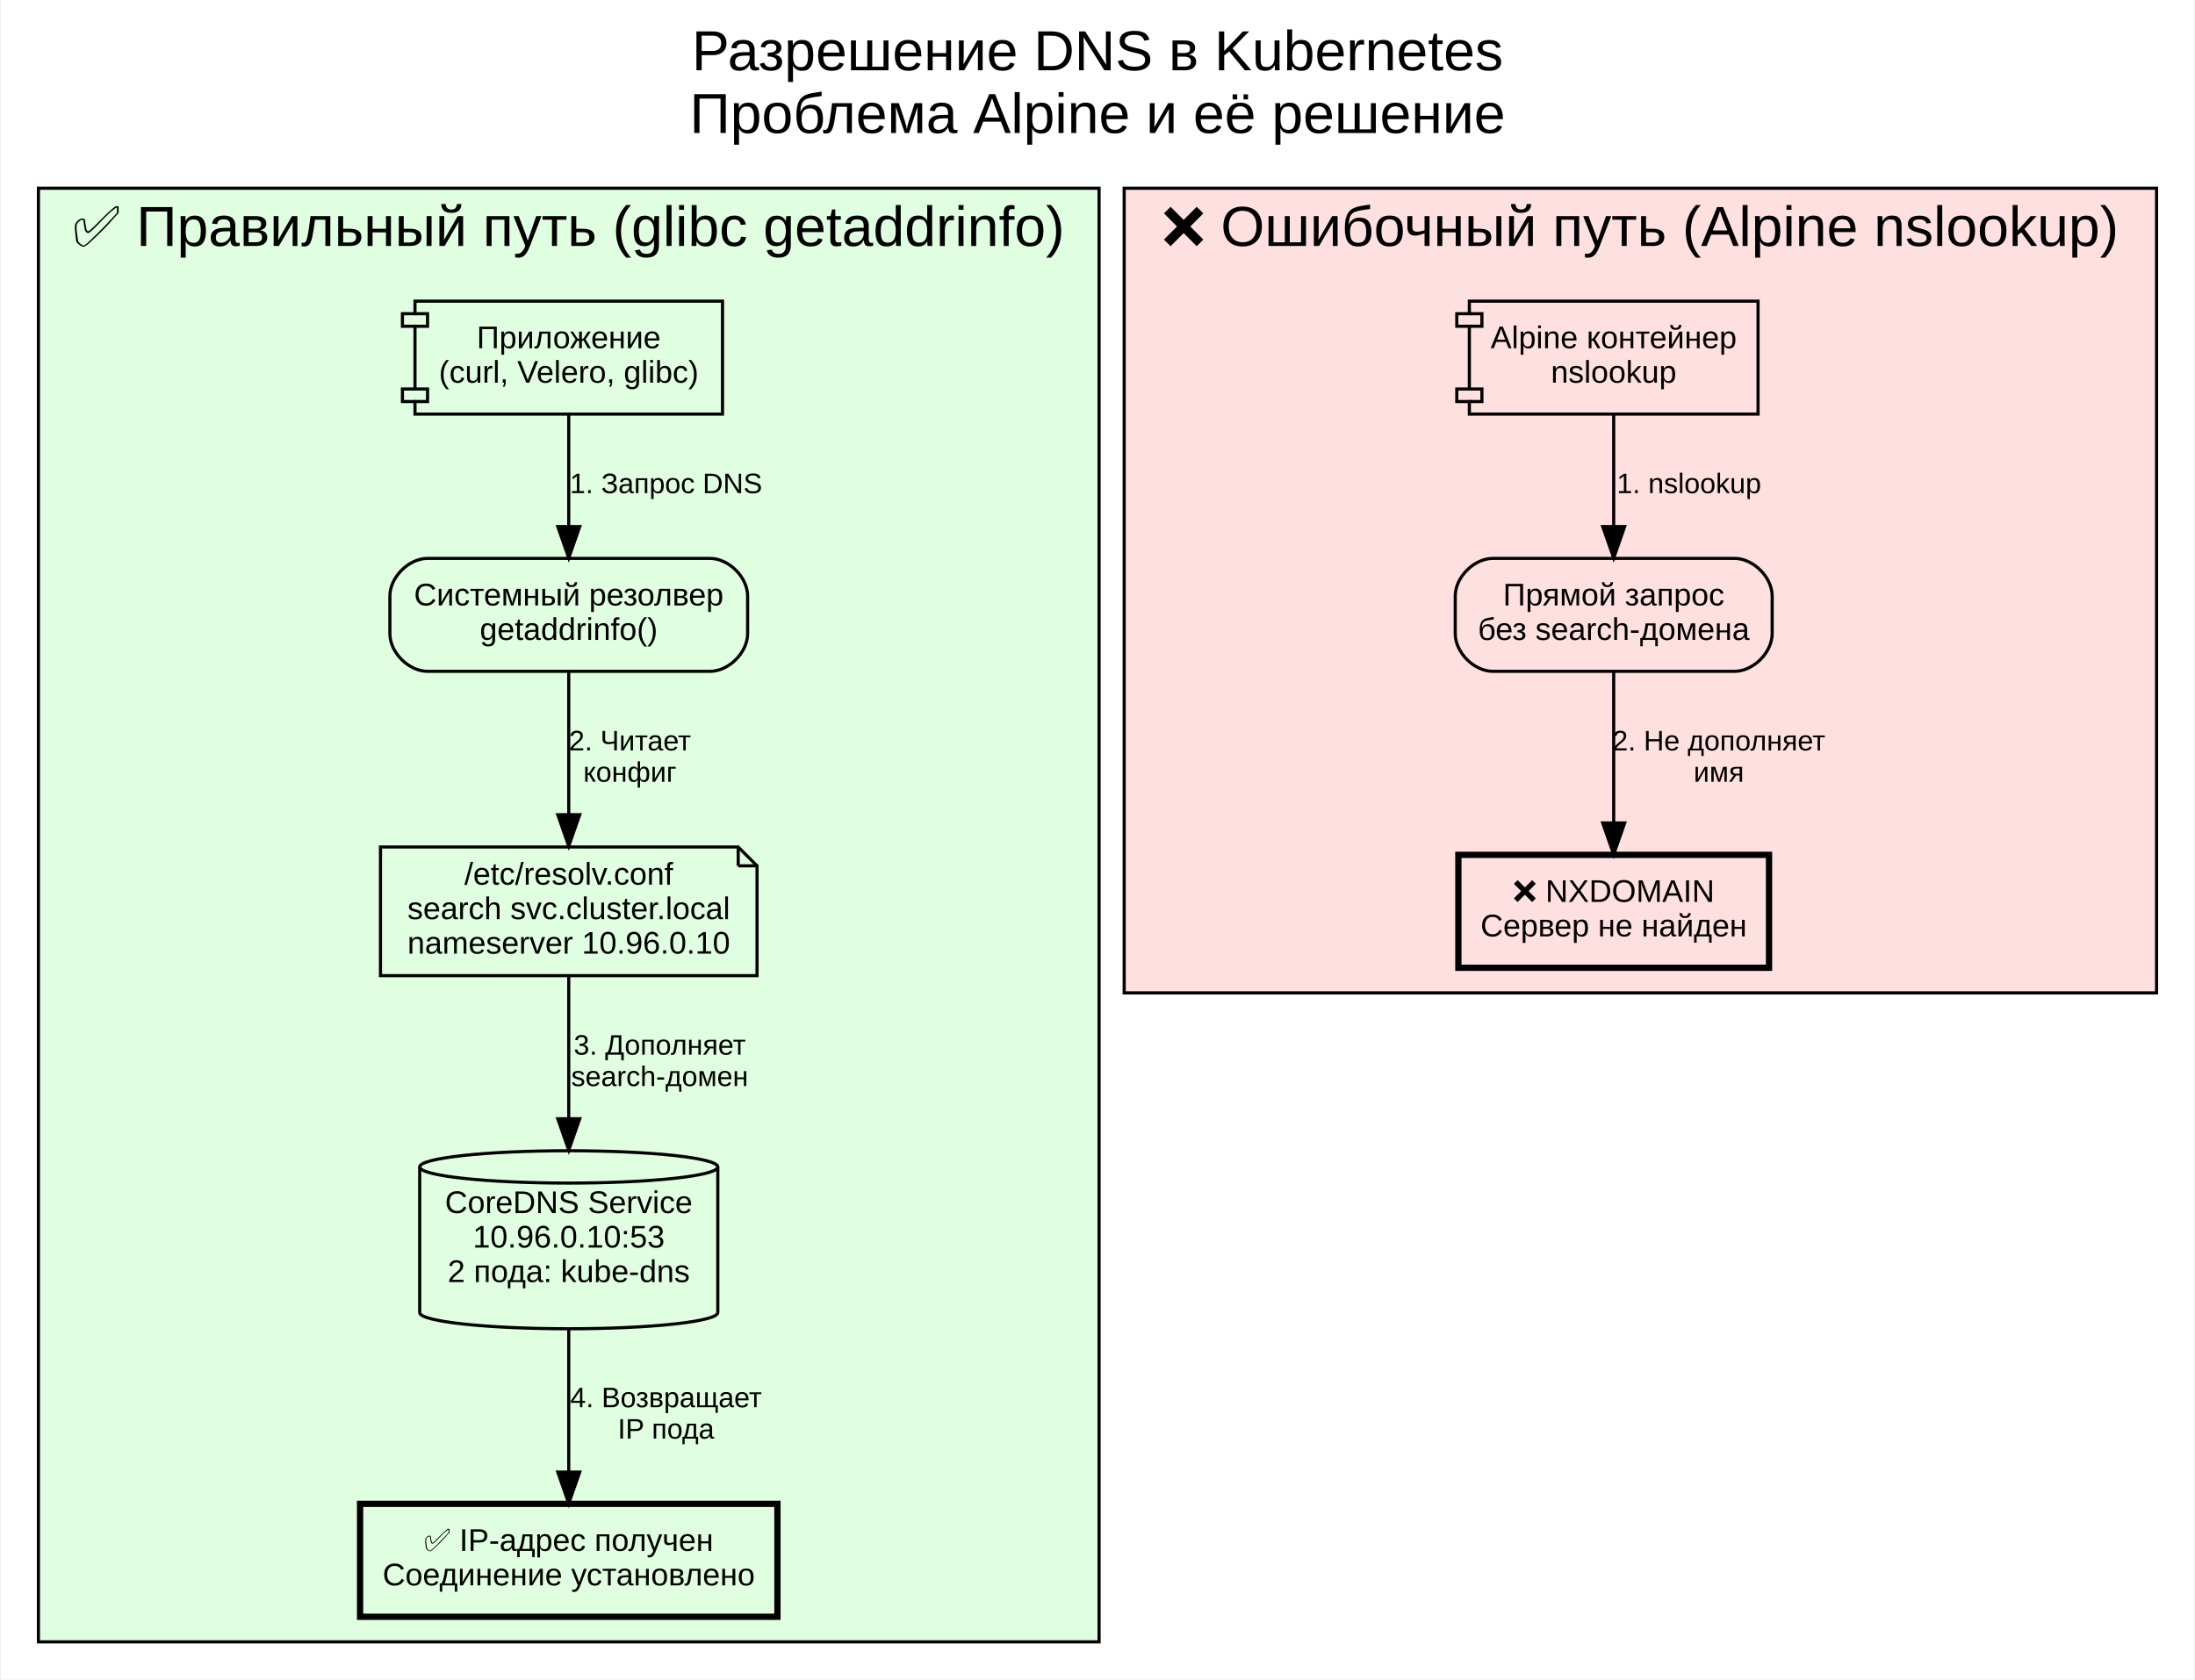
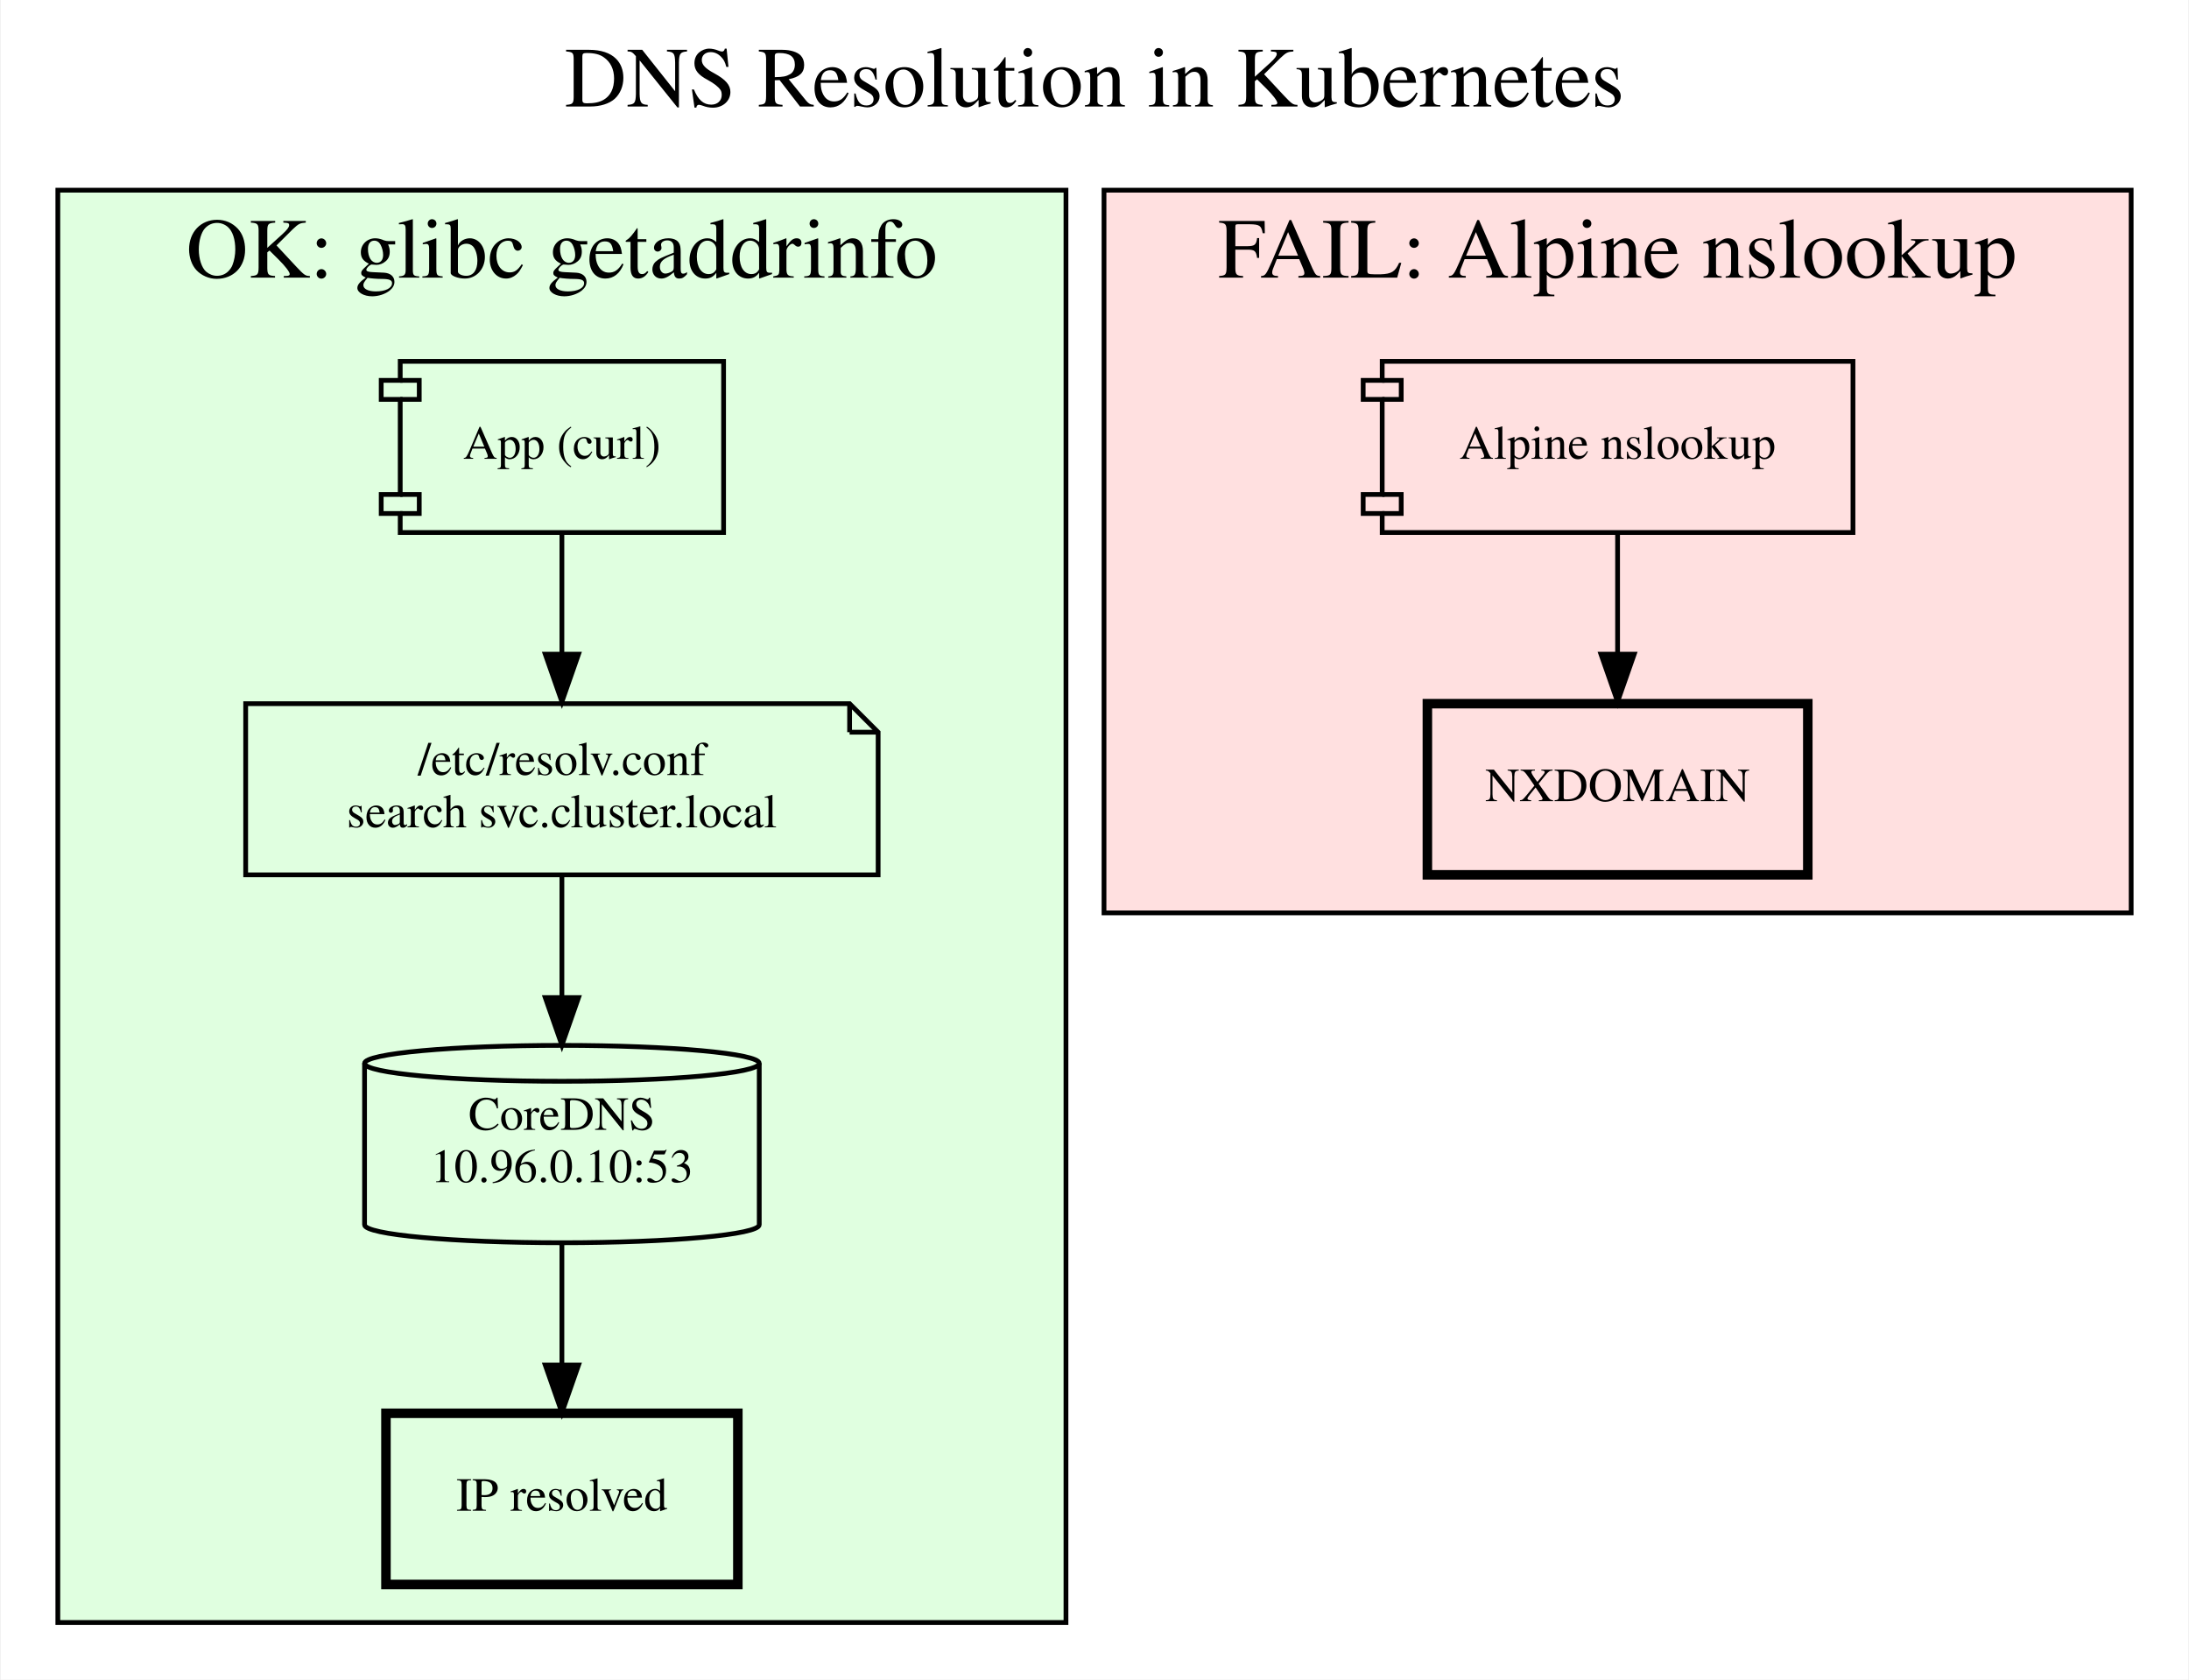
- <svg xmlns="http://www.w3.org/2000/svg" width="699pt" height="535pt" viewBox="0.00 0.00 699.00 535.38">
-   <g id="graph0" class="graph" transform="scale(1 1) rotate(0) translate(4 531.38)">
-     <polygon fill="white" stroke="transparent" points="-4,4 -4,-531.38 695,-531.38 695,4 -4,4" />
-     <text text-anchor="middle" x="345.5" y="-508.98" font-family="Arial" font-size="18.00">Разрешение DNS в Kubernetes</text>
-     <text text-anchor="middle" x="345.5" y="-488.98" font-family="Arial" font-size="18.00">Проблема Alpine и её решение</text>
+ <svg xmlns="http://www.w3.org/2000/svg" width="460pt" height="353pt" viewBox="0.00 0.00 460.00 353.25">
+   <g id="graph0" class="graph" transform="scale(1 1) rotate(0) translate(4 349.25)">
+     <polygon fill="white" stroke="transparent" points="-4,4 -4,-349.25 456,-349.25 456,4 -4,4" />
+     <text text-anchor="middle" x="226" y="-326.85" font-family="Times,serif" font-size="18.00">DNS Resolution in Kubernetes</text>
    <g id="clust1" class="cluster">
-       <polygon fill="#e0ffe0" stroke="black" points="8,-8 8,-471.38 346,-471.38 346,-8 8,-8" />
-       <text text-anchor="middle" x="177" y="-452.98" font-family="Arial" font-size="18.00">✅ Правильный путь (glibc getaddrinfo)</text>
+       <polygon fill="#e0ffe0" stroke="black" points="8,-8 8,-309.25 220,-309.25 220,-8 8,-8" />
+       <text text-anchor="middle" x="114" y="-290.85" font-family="Times,serif" font-size="18.00">OK: glibc getaddrinfo</text>
    </g>
    <g id="clust2" class="cluster">
-       <polygon fill="#ffe0e0" stroke="black" points="354,-214.88 354,-471.38 683,-471.38 683,-214.88 354,-214.88" />
-       <text text-anchor="middle" x="518.5" y="-452.98" font-family="Arial" font-size="18.00">❌ Ошибочный путь (Alpine nslookup)</text>
+       <polygon fill="#ffe0e0" stroke="black" points="228,-157.25 228,-309.25 444,-309.25 444,-157.25 228,-157.25" />
+       <text text-anchor="middle" x="336" y="-290.85" font-family="Times,serif" font-size="18.00">FAIL: Alpine nslookup</text>
    </g>
    <g id="node1" class="node">
-       <polygon fill="none" stroke="black" points="226,-435.38 128,-435.38 128,-431.38 124,-431.38 124,-427.38 128,-427.38 128,-407.38 124,-407.38 124,-403.38 128,-403.38 128,-399.38 226,-399.38 226,-435.38" />
-       <polyline fill="none" stroke="black" points="128,-431.38 132,-431.38 132,-427.38 128,-427.38 " />
-       <polyline fill="none" stroke="black" points="128,-407.38 132,-407.38 132,-403.38 128,-403.38 " />
-       <text text-anchor="middle" x="177" y="-420.38" font-family="Arial" font-size="10.00">Приложение</text>
-       <text text-anchor="middle" x="177" y="-409.38" font-family="Arial" font-size="10.00">(curl, Velero, glibc)</text>
+       <polygon fill="none" stroke="black" points="148,-273.25 80,-273.25 80,-269.25 76,-269.25 76,-265.25 80,-265.25 80,-245.25 76,-245.25 76,-241.25 80,-241.25 80,-237.25 148,-237.25 148,-273.25" />
+       <polyline fill="none" stroke="black" points="80,-269.25 84,-269.25 84,-265.25 80,-265.25 " />
+       <polyline fill="none" stroke="black" points="80,-245.25 84,-245.25 84,-241.25 80,-241.25 " />
+       <text text-anchor="middle" x="114" y="-252.75" font-family="Times,serif" font-size="10.00">App (curl)</text>
    </g>
    <g id="node2" class="node">
-       <path fill="none" stroke="black" d="M222,-353.38C222,-353.38 132,-353.38 132,-353.38 126,-353.38 120,-347.38 120,-341.38 120,-341.38 120,-329.38 120,-329.38 120,-323.38 126,-317.38 132,-317.38 132,-317.38 222,-317.38 222,-317.38 228,-317.38 234,-323.38 234,-329.38 234,-329.38 234,-341.38 234,-341.38 234,-347.38 228,-353.38 222,-353.38" />
-       <text text-anchor="middle" x="177" y="-338.38" font-family="Arial" font-size="10.00">Системный резолвер</text>
-       <text text-anchor="middle" x="177" y="-327.38" font-family="Arial" font-size="10.00">getaddrinfo()</text>
+       <polygon fill="none" stroke="black" points="174.5,-201.25 47.5,-201.25 47.5,-165.25 180.5,-165.25 180.5,-195.25 174.5,-201.25" />
+       <polyline fill="none" stroke="black" points="174.5,-201.25 174.5,-195.25 " />
+       <polyline fill="none" stroke="black" points="180.5,-195.25 174.5,-195.25 " />
+       <text text-anchor="middle" x="114" y="-186.25" font-family="Times,serif" font-size="10.00">/etc/resolv.conf</text>
+       <text text-anchor="middle" x="114" y="-175.25" font-family="Times,serif" font-size="10.00">search svc.cluster.local</text>
    </g>
    <g id="edge1" class="edge">
-       <path fill="none" stroke="black" d="M177,-399.18C177,-399.18 177,-363.52 177,-363.52" />
-       <polygon fill="black" stroke="black" points="180.5,-363.52 177,-353.52 173.5,-363.52 180.5,-363.52" />
-       <text text-anchor="middle" x="208" y="-374.18" font-family="Arial" font-size="9.00">1. Запрос DNS</text>
+       <path fill="none" stroke="black" d="M114,-237.08C114,-237.08 114,-211.66 114,-211.66" />
+       <polygon fill="black" stroke="black" points="117.5,-211.66 114,-201.66 110.5,-211.66 117.5,-211.66" />
    </g>
    <g id="node3" class="node">
-       <polygon fill="none" stroke="black" points="231,-261.38 117,-261.38 117,-220.38 237,-220.38 237,-255.38 231,-261.38" />
-       <polyline fill="none" stroke="black" points="231,-261.38 231,-255.38 " />
-       <polyline fill="none" stroke="black" points="237,-255.38 231,-255.38 " />
-       <text text-anchor="middle" x="177" y="-249.38" font-family="Arial" font-size="10.00">/etc/resolv.conf</text>
-       <text text-anchor="middle" x="177" y="-238.38" font-family="Arial" font-size="10.00">search svc.cluster.local</text>
-       <text text-anchor="middle" x="177" y="-227.38" font-family="Arial" font-size="10.00">nameserver 10.96.0.10</text>
+       <path fill="none" stroke="black" d="M155.5,-125.6C155.5,-127.68 136.9,-129.38 114,-129.38 91.1,-129.38 72.5,-127.68 72.5,-125.6 72.5,-125.6 72.5,-91.65 72.5,-91.65 72.5,-89.57 91.1,-87.87 114,-87.87 136.9,-87.87 155.5,-89.57 155.5,-91.65 155.5,-91.65 155.5,-125.6 155.5,-125.6" />
+       <path fill="none" stroke="black" d="M155.5,-125.6C155.5,-123.52 136.9,-121.83 114,-121.83 91.1,-121.83 72.5,-123.52 72.5,-125.6" />
+       <text text-anchor="middle" x="114" y="-111.62" font-family="Times,serif" font-size="10.00">CoreDNS</text>
+       <text text-anchor="middle" x="114" y="-100.62" font-family="Times,serif" font-size="10.00">10.96.0.10:53</text>
    </g>
    <g id="edge2" class="edge">
-       <path fill="none" stroke="black" d="M177,-317.15C177,-317.15 177,-271.67 177,-271.67" />
-       <polygon fill="black" stroke="black" points="180.5,-271.67 177,-261.67 173.5,-271.67 180.5,-271.67" />
-       <text text-anchor="middle" x="196.5" y="-292.18" font-family="Arial" font-size="9.00">2. Читает</text>
-       <text text-anchor="middle" x="196.5" y="-282.18" font-family="Arial" font-size="9.00">конфиг</text>
+       <path fill="none" stroke="black" d="M114,-165.19C114,-165.19 114,-139.43 114,-139.43" />
+       <polygon fill="black" stroke="black" points="117.5,-139.43 114,-129.43 110.5,-139.43 117.5,-139.43" />
    </g>
    <g id="node4" class="node">
-       <path fill="none" stroke="black" d="M224.5,-159.4C224.5,-162.25 203.21,-164.56 177,-164.56 150.79,-164.56 129.5,-162.25 129.5,-159.4 129.5,-159.4 129.5,-112.97 129.5,-112.97 129.5,-110.12 150.79,-107.81 177,-107.81 203.21,-107.81 224.5,-110.12 224.5,-112.97 224.5,-112.97 224.5,-159.4 224.5,-159.4" />
-       <path fill="none" stroke="black" d="M224.5,-159.4C224.5,-156.56 203.21,-154.25 177,-154.25 150.79,-154.25 129.5,-156.56 129.5,-159.4" />
-       <text text-anchor="middle" x="177" y="-144.69" font-family="Arial" font-size="10.00">CoreDNS Service</text>
-       <text text-anchor="middle" x="177" y="-133.69" font-family="Arial" font-size="10.00">10.96.0.10:53</text>
-       <text text-anchor="middle" x="177" y="-122.69" font-family="Arial" font-size="10.00">2 пода: kube-dns</text>
+       <polygon fill="none" stroke="black" stroke-width="2" points="151,-52 77,-52 77,-16 151,-16 151,-52" />
+       <text text-anchor="middle" x="114" y="-31.5" font-family="Times,serif" font-size="10.00">IP resolved</text>
    </g>
    <g id="edge3" class="edge">
-       <path fill="none" stroke="black" d="M177,-220.19C177,-220.19 177,-174.75 177,-174.75" />
-       <polygon fill="black" stroke="black" points="180.5,-174.75 177,-164.75 173.5,-174.75 180.5,-174.75" />
-       <text text-anchor="middle" x="206" y="-195.18" font-family="Arial" font-size="9.00">3. Дополняет</text>
-       <text text-anchor="middle" x="206" y="-185.18" font-family="Arial" font-size="9.00">search-домен</text>
+       <path fill="none" stroke="black" d="M114,-87.84C114,-87.84 114,-62.14 114,-62.14" />
+       <polygon fill="black" stroke="black" points="117.5,-62.14 114,-52.14 110.5,-62.14 117.5,-62.14" />
    </g>
    <g id="node5" class="node">
-       <polygon fill="none" stroke="black" stroke-width="2" points="243.5,-52 110.5,-52 110.5,-16 243.5,-16 243.5,-52" />
-       <text text-anchor="middle" x="177" y="-37" font-family="Arial" font-size="10.00">✅ IP-адрес получен</text>
-       <text text-anchor="middle" x="177" y="-26" font-family="Arial" font-size="10.00">Соединение установлено</text>
+       <polygon fill="none" stroke="black" points="385.5,-273.25 286.5,-273.25 286.5,-269.25 282.5,-269.25 282.5,-265.25 286.5,-265.25 286.5,-245.25 282.5,-245.25 282.5,-241.25 286.5,-241.25 286.5,-237.25 385.5,-237.25 385.5,-273.25" />
+       <polyline fill="none" stroke="black" points="286.5,-269.25 290.5,-269.25 290.5,-265.25 286.5,-265.25 " />
+       <polyline fill="none" stroke="black" points="286.5,-245.25 290.5,-245.25 290.5,-241.25 286.5,-241.25 " />
+       <text text-anchor="middle" x="336" y="-252.75" font-family="Times,serif" font-size="10.00">Alpine nslookup</text>
+     </g>
+     <g id="node6" class="node">
+       <polygon fill="none" stroke="black" stroke-width="2" points="376,-201.25 296,-201.25 296,-165.25 376,-165.25 376,-201.25" />
+       <text text-anchor="middle" x="336" y="-180.75" font-family="Times,serif" font-size="10.00">NXDOMAIN</text>
    </g>
    <g id="edge4" class="edge">
-       <path fill="none" stroke="black" d="M177,-107.99C177,-107.99 177,-62.13 177,-62.13" />
-       <polygon fill="black" stroke="black" points="180.5,-62.13 177,-52.13 173.5,-62.13 180.5,-62.13" />
-       <text text-anchor="middle" x="208" y="-82.8" font-family="Arial" font-size="9.00">4. Возвращает</text>
-       <text text-anchor="middle" x="208" y="-72.8" font-family="Arial" font-size="9.00">IP пода</text>
-     </g>
-     <g id="node6" class="node">
-       <polygon fill="none" stroke="black" points="556,-435.38 464,-435.38 464,-431.38 460,-431.38 460,-427.38 464,-427.38 464,-407.38 460,-407.38 460,-403.38 464,-403.38 464,-399.38 556,-399.38 556,-435.38" />
-       <polyline fill="none" stroke="black" points="464,-431.38 468,-431.38 468,-427.38 464,-427.38 " />
-       <polyline fill="none" stroke="black" points="464,-407.38 468,-407.38 468,-403.38 464,-403.38 " />
-       <text text-anchor="middle" x="510" y="-420.38" font-family="Arial" font-size="10.00">Alpine контейнер</text>
-       <text text-anchor="middle" x="510" y="-409.38" font-family="Arial" font-size="10.00">nslookup</text>
-     </g>
-     <g id="node7" class="node">
-       <path fill="none" stroke="black" d="M548.5,-353.38C548.5,-353.38 471.5,-353.38 471.5,-353.38 465.5,-353.38 459.5,-347.38 459.5,-341.38 459.5,-341.38 459.5,-329.38 459.5,-329.38 459.5,-323.38 465.5,-317.38 471.5,-317.38 471.5,-317.38 548.5,-317.38 548.5,-317.38 554.5,-317.38 560.5,-323.38 560.5,-329.38 560.5,-329.38 560.5,-341.38 560.5,-341.38 560.5,-347.38 554.5,-353.38 548.5,-353.38" />
-       <text text-anchor="middle" x="510" y="-338.38" font-family="Arial" font-size="10.00">Прямой запрос</text>
-       <text text-anchor="middle" x="510" y="-327.38" font-family="Arial" font-size="10.00">без search-домена</text>
-     </g>
-     <g id="edge5" class="edge">
-       <path fill="none" stroke="black" d="M510,-399.18C510,-399.18 510,-363.52 510,-363.52" />
-       <polygon fill="black" stroke="black" points="513.5,-363.52 510,-353.52 506.5,-363.52 513.5,-363.52" />
-       <text text-anchor="middle" x="534" y="-374.18" font-family="Arial" font-size="9.00">1. nslookup</text>
-     </g>
-     <g id="node8" class="node">
-       <polygon fill="none" stroke="black" stroke-width="2" points="559.5,-258.88 460.5,-258.88 460.5,-222.88 559.5,-222.88 559.5,-258.88" />
-       <text text-anchor="middle" x="510" y="-243.88" font-family="Arial" font-size="10.00">❌ NXDOMAIN</text>
-       <text text-anchor="middle" x="510" y="-232.88" font-family="Arial" font-size="10.00">Сервер не найден</text>
-     </g>
-     <g id="edge6" class="edge">
-       <path fill="none" stroke="black" d="M510,-317.15C510,-317.15 510,-269.04 510,-269.04" />
-       <polygon fill="black" stroke="black" points="513.5,-269.04 510,-259.04 506.5,-269.04 513.5,-269.04" />
-       <text text-anchor="middle" x="543.5" y="-292.18" font-family="Arial" font-size="9.00">2. Не дополняет</text>
-       <text text-anchor="middle" x="543.5" y="-282.18" font-family="Arial" font-size="9.00">имя</text>
+       <path fill="none" stroke="black" d="M336,-237.08C336,-237.08 336,-211.66 336,-211.66" />
+       <polygon fill="black" stroke="black" points="339.5,-211.66 336,-201.66 332.5,-211.66 339.5,-211.66" />
    </g>
  </g>
</svg>
